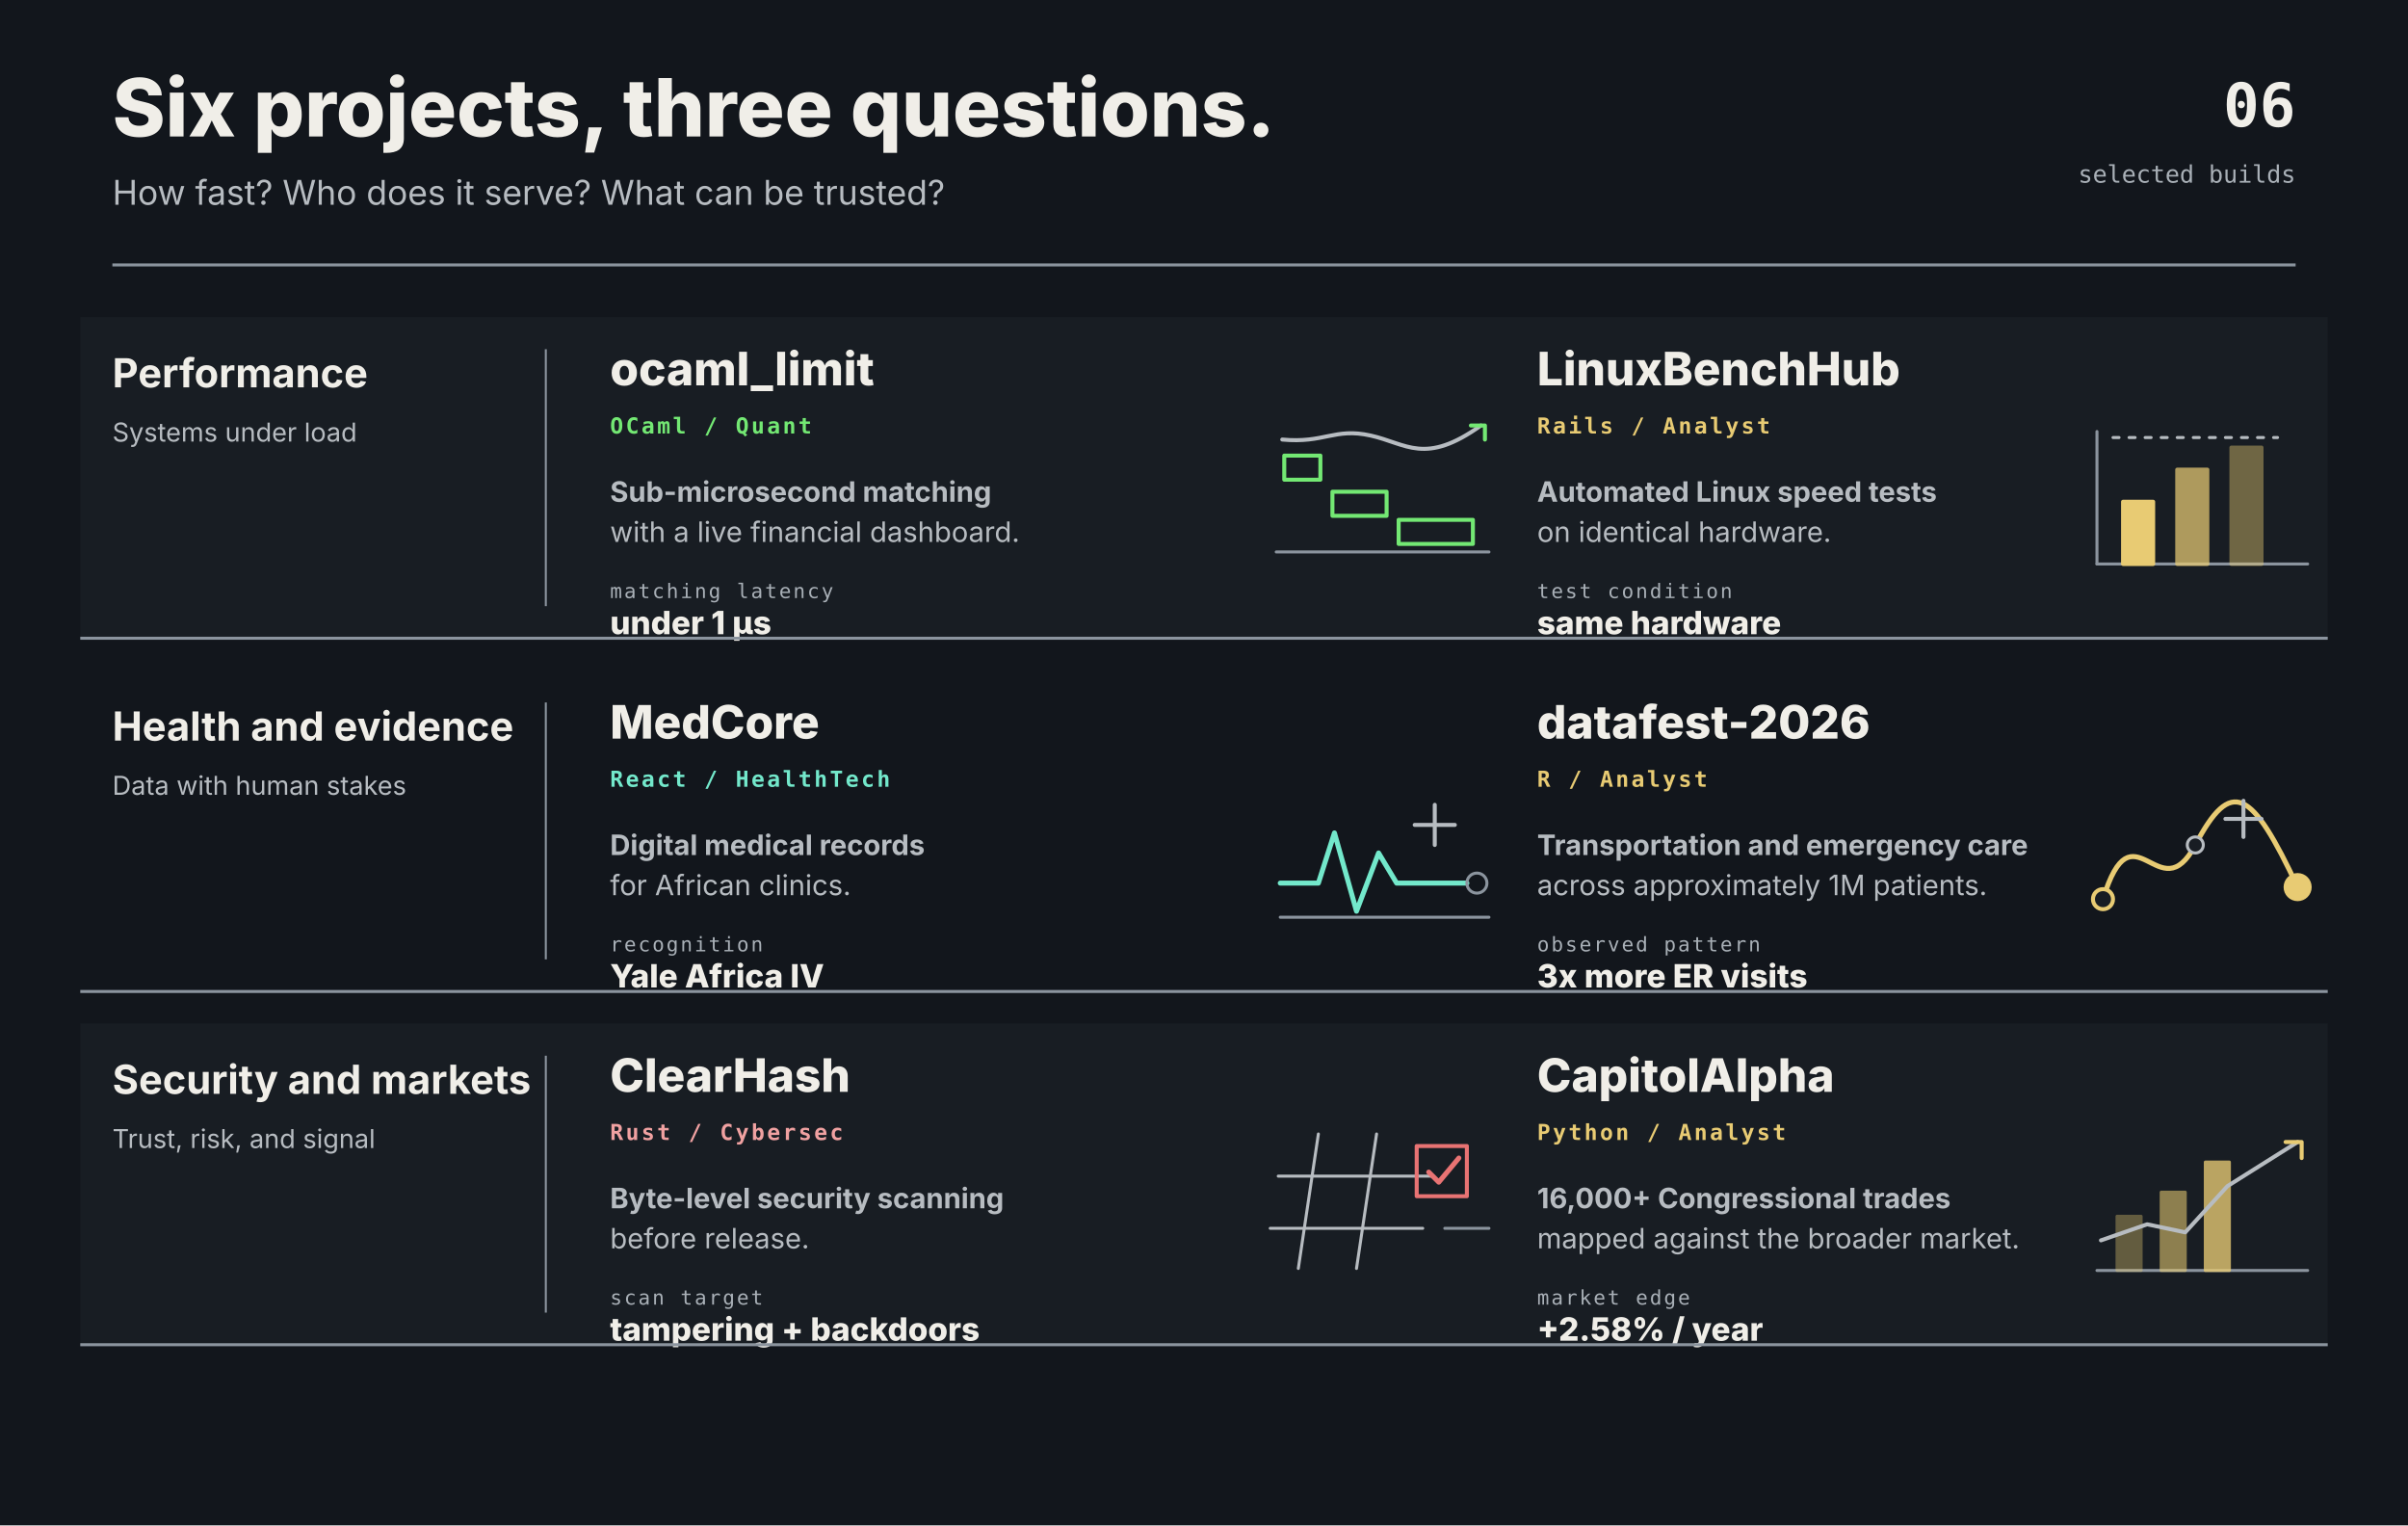
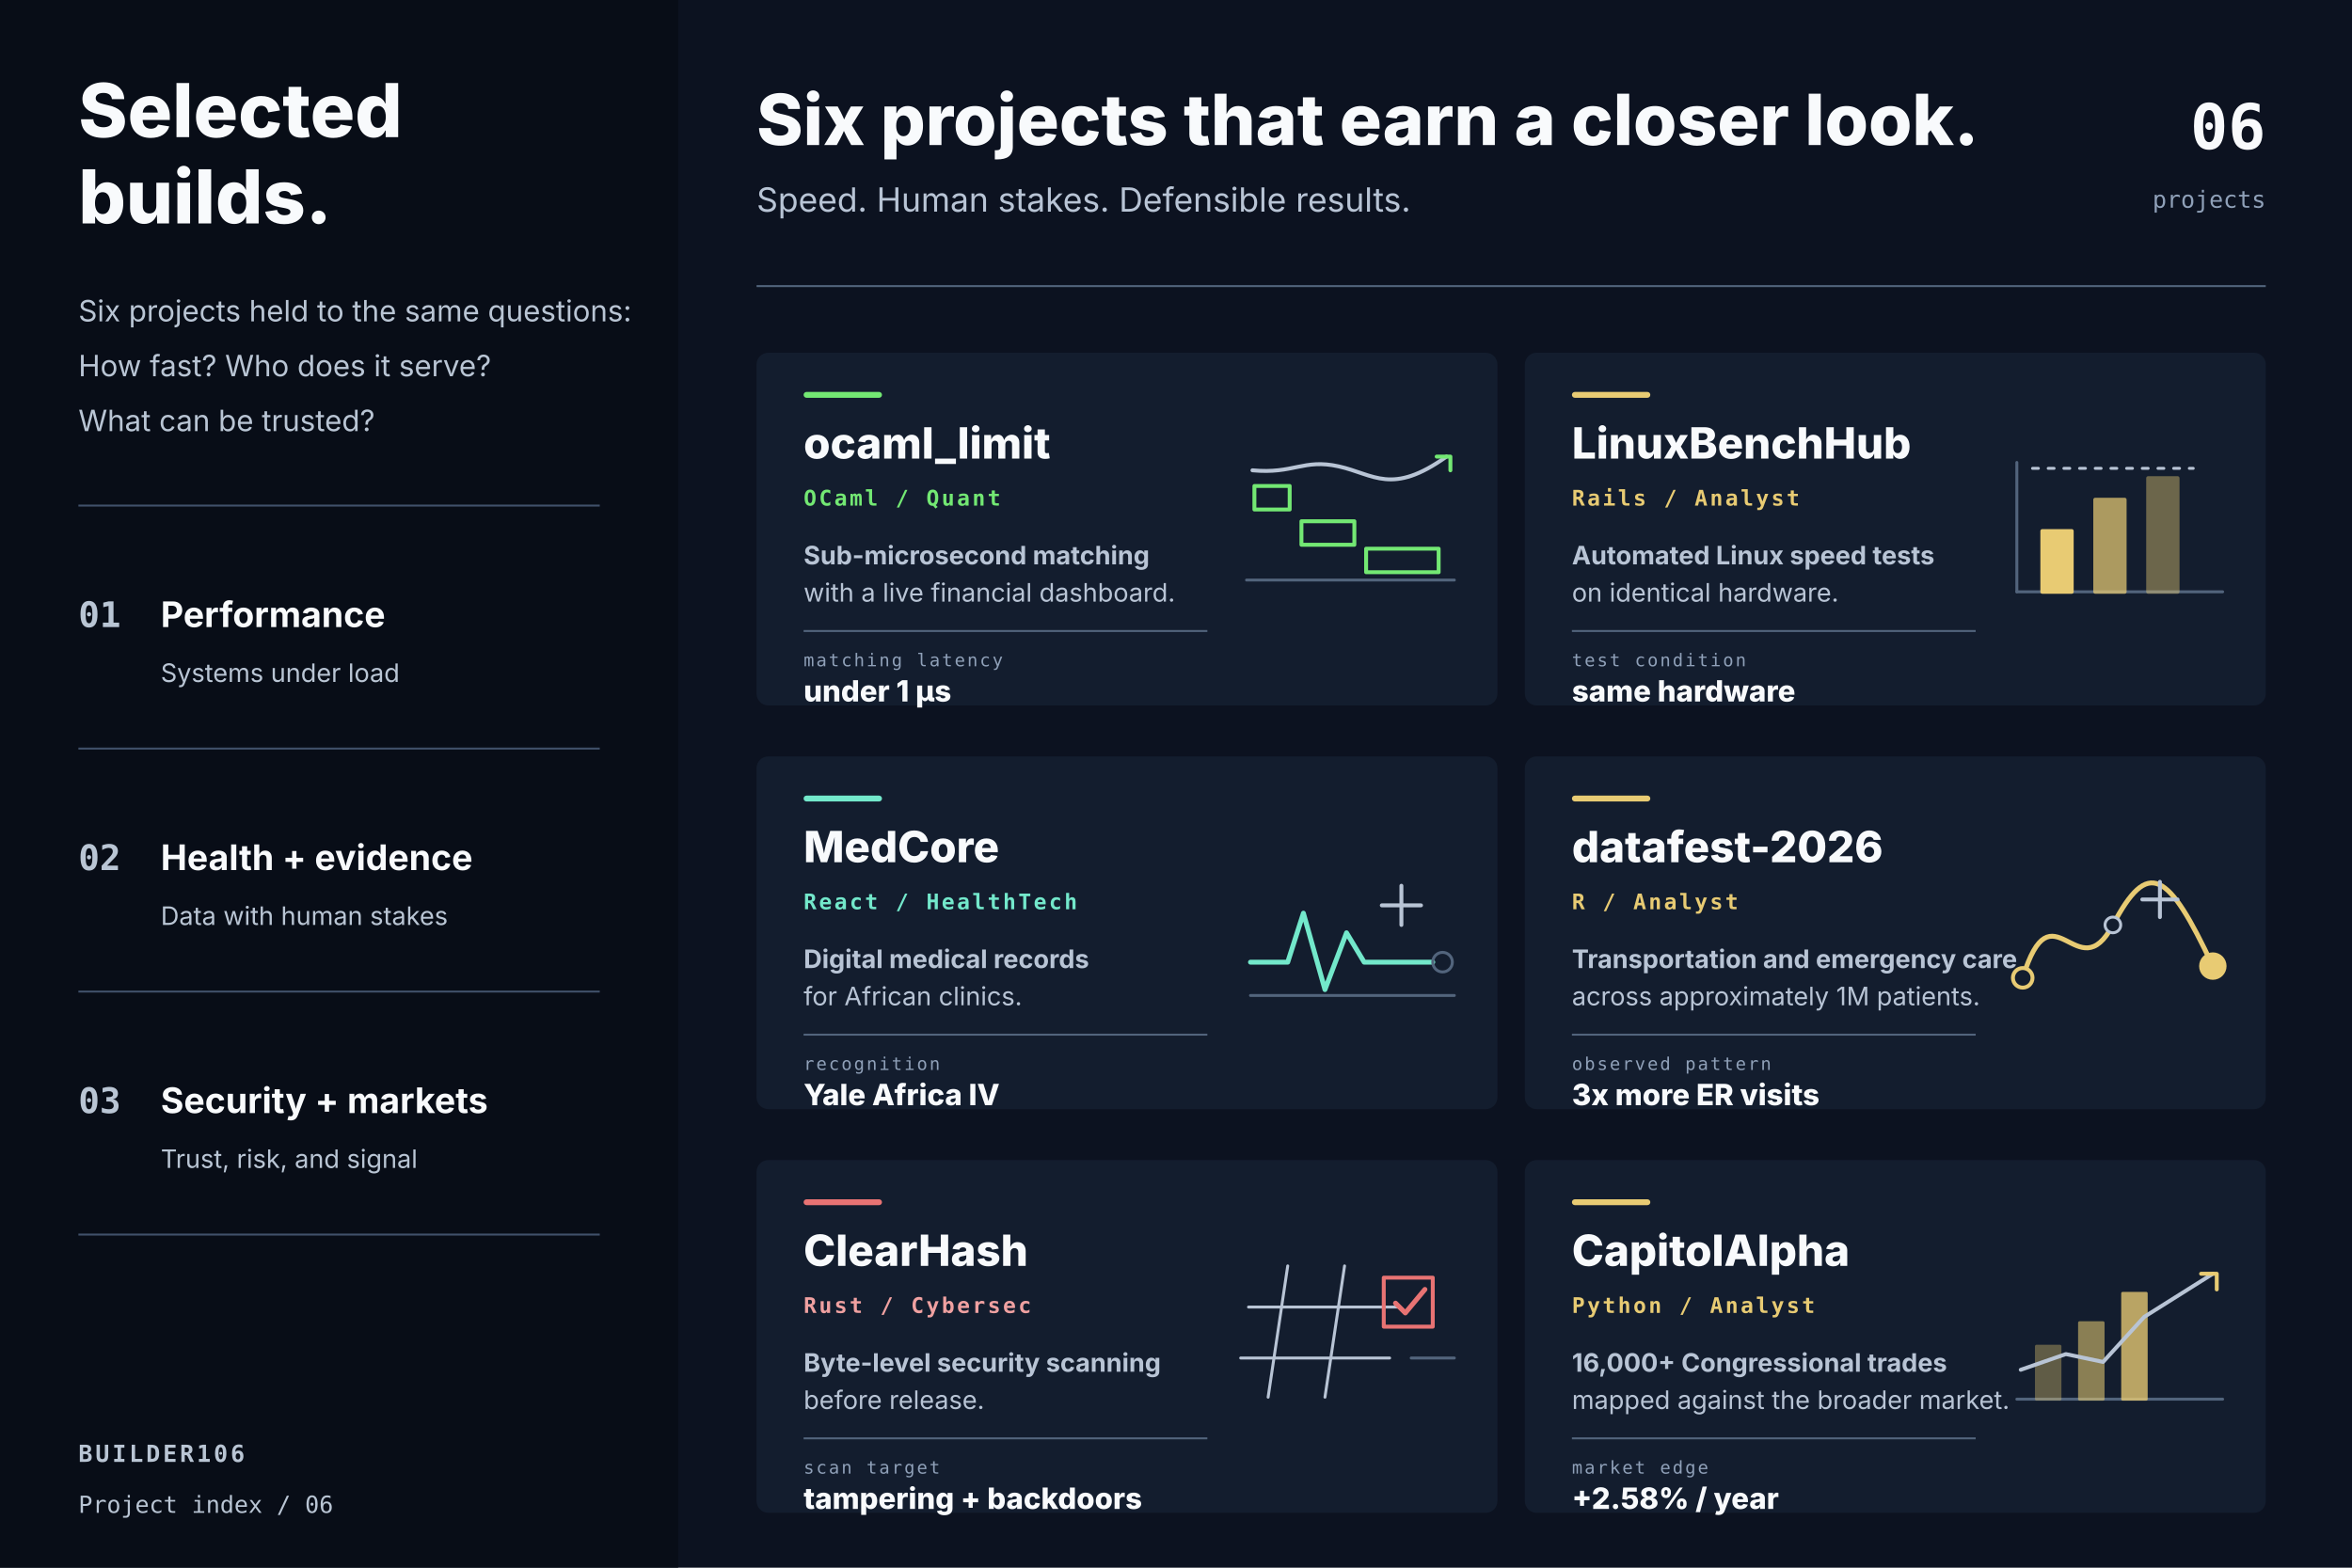
- <svg xmlns="http://www.w3.org/2000/svg" width="1200" height="760" viewBox="0 0 1200 760" role="img" aria-label="Six-project index grouped by Performance, Health and evidence, and Security and markets. Project index showing ocaml_limit as an OCaml quantitative system with sub-microsecond matching and a live financial dashboard. Project index showing LinuxBenchHub as a Rails analyst system that compares Linux performance with automated speed tests on identical hardware. Project index showing MedCore as a React health technology system for digital medical records in African clinics and a Yale Africa Innovation Symposium IV winner. Project index showing datafest-2026 as an R healthcare study of approximately 1 million patients that found unreliable transportation leads to three times more emergency room visits. Project index showing ClearHash as a Rust security scanner that inspects software byte by byte for tampering and malicious backdoors before release. Project index showing CapitolAlpha as a Python financial investigation of more than 16,000 Congressional stock trades, with a 2.58 percent annual market edge.">
-   <g data-bg="#12161c">
-     <rect width="1200" height="760" fill="#12161c" />
-     <text x="56" y="68" font-family="-apple-system, BlinkMacSystemFont, Inter, system-ui, sans-serif" font-size="40" font-weight="800" fill="#f0eee8" text-anchor="start">Six projects, three questions.</text>
-     <text x="56" y="102" font-family="-apple-system, BlinkMacSystemFont, Inter, system-ui, sans-serif" font-size="17" font-weight="400" fill="#b7bcc1" text-anchor="start">How fast? Who does it serve? What can be trusted?</text>
-     <text x="1144" y="63" font-family="ui-monospace, SFMono-Regular, Menlo, monospace" font-size="30" font-weight="800" fill="#f0eee8" text-anchor="end">06</text>
-     <text x="1144" y="91" font-family="ui-monospace, SFMono-Regular, Menlo, monospace" font-size="12" font-weight="400" fill="#a9b0b7" text-anchor="end">selected builds</text>
-     <line x1="56" y1="132" x2="1144" y2="132" stroke="#8b949e" stroke-width="1.5" />
-     <g data-bg="#181d23">
-       <rect x="40" y="158" width="1120" height="160" fill="#181d23" />
-       <text x="56" y="193" font-family="-apple-system, BlinkMacSystemFont, Inter, system-ui, sans-serif" font-size="20" font-weight="750" fill="#f0eee8" text-anchor="start">Performance</text>
-       <text x="56" y="220" font-family="-apple-system, BlinkMacSystemFont, Inter, system-ui, sans-serif" font-size="13" font-weight="400" fill="#b7bcc1" text-anchor="start">Systems under load</text>
-       <line x1="272" y1="174" x2="272" y2="302" stroke="#8b949e" stroke-width="1" />
-       <text x="304" y="192" font-family="-apple-system, BlinkMacSystemFont, Inter, system-ui, sans-serif" font-size="23" font-weight="800" fill="#f0eee8" text-anchor="start">ocaml_limit</text>
-       <text x="304" y="216" font-family="ui-monospace, SFMono-Regular, Menlo, monospace" font-size="11" font-weight="700" fill="#73e873" text-anchor="start" letter-spacing="1.2">OCaml / Quant</text>
-       <text x="304" y="250" font-family="-apple-system, BlinkMacSystemFont, Inter, system-ui, sans-serif" font-size="14" font-weight="650" fill="#b7bcc1" text-anchor="start">Sub-microsecond matching</text>
-       <text x="304" y="270" font-family="-apple-system, BlinkMacSystemFont, Inter, system-ui, sans-serif" font-size="14" font-weight="400" fill="#b7bcc1" text-anchor="start">with a live financial dashboard.</text>
-       <text x="304" y="298" font-family="ui-monospace, SFMono-Regular, Menlo, monospace" font-size="10" font-weight="400" fill="#a9b0b7" text-anchor="start" letter-spacing="1">matching latency</text>
-       <text x="304" y="316" font-family="-apple-system, BlinkMacSystemFont, Inter, system-ui, sans-serif" font-size="16" font-weight="800" fill="#f0eee8" text-anchor="start">under 1 µs</text>
-       <g transform="translate(632 203)" fill="none" stroke-linecap="round" stroke-linejoin="round">
-         <line x1="4" y1="72" x2="110" y2="72" stroke="#8b949e" stroke-width="1.5" />
+ <svg xmlns="http://www.w3.org/2000/svg" width="1200" height="800" viewBox="0 0 1200 800" role="img" aria-label="Six-project editorial index focused on performance, health and evidence, and security and markets. Project index showing ocaml_limit as an OCaml quantitative system with sub-microsecond matching and a live financial dashboard. Project index showing LinuxBenchHub as a Rails analyst system that compares Linux performance with automated speed tests on identical hardware. Project index showing MedCore as a React health technology system for digital medical records in African clinics and a Yale Africa Innovation Symposium IV winner. Project index showing datafest-2026 as an R healthcare study of approximately 1 million patients that found unreliable transportation leads to three times more emergency room visits. Project index showing ClearHash as a Rust security scanner that inspects software byte by byte for tampering and malicious backdoors before release. Project index showing CapitolAlpha as a Python financial investigation of more than 16,000 Congressional stock trades, with a 2.58 percent annual market edge.">
+   <g data-bg="#0c1220">
+     <rect width="1200" height="800" fill="#0c1220" />
+     <g data-bg="#080d17">
+       <rect width="346" height="800" fill="#080d17" />
+       <text x="40" y="70" font-family="-apple-system, BlinkMacSystemFont, Inter, system-ui, sans-serif" font-size="38" font-weight="800" fill="#f8fafc" text-anchor="start">Selected</text>
+       <text x="40" y="114" font-family="-apple-system, BlinkMacSystemFont, Inter, system-ui, sans-serif" font-size="38" font-weight="800" fill="#f8fafc" text-anchor="start">builds.</text>
+       <text x="40" y="164" font-family="-apple-system, BlinkMacSystemFont, Inter, system-ui, sans-serif" font-size="15" font-weight="400" fill="#b9c5d4" text-anchor="start">Six projects held to the same questions:</text>
+       <text x="40" y="192" font-family="-apple-system, BlinkMacSystemFont, Inter, system-ui, sans-serif" font-size="15" font-weight="400" fill="#b9c5d4" text-anchor="start">How fast? Who does it serve?</text>
+       <text x="40" y="220" font-family="-apple-system, BlinkMacSystemFont, Inter, system-ui, sans-serif" font-size="15" font-weight="400" fill="#b9c5d4" text-anchor="start">What can be trusted?</text>
+       <line x1="40" y1="258" x2="306" y2="258" stroke="#40506a" stroke-width="1" />
+       <text x="40" y="320" font-family="ui-monospace, SFMono-Regular, Menlo, monospace" font-size="18" font-weight="700" fill="#b9c5d4" text-anchor="start">01</text>
+       <text x="82" y="320" font-family="-apple-system, BlinkMacSystemFont, Inter, system-ui, sans-serif" font-size="18" font-weight="750" fill="#f8fafc" text-anchor="start">Performance</text>
+       <text x="82" y="348" font-family="-apple-system, BlinkMacSystemFont, Inter, system-ui, sans-serif" font-size="13" font-weight="400" fill="#b9c5d4" text-anchor="start">Systems under load</text>
+       <line x1="40" y1="382" x2="306" y2="382" stroke="#40506a" stroke-width="1" />
+       <text x="40" y="444" font-family="ui-monospace, SFMono-Regular, Menlo, monospace" font-size="18" font-weight="700" fill="#b9c5d4" text-anchor="start">02</text>
+       <text x="82" y="444" font-family="-apple-system, BlinkMacSystemFont, Inter, system-ui, sans-serif" font-size="18" font-weight="750" fill="#f8fafc" text-anchor="start">Health + evidence</text>
+       <text x="82" y="472" font-family="-apple-system, BlinkMacSystemFont, Inter, system-ui, sans-serif" font-size="13" font-weight="400" fill="#b9c5d4" text-anchor="start">Data with human stakes</text>
+       <line x1="40" y1="506" x2="306" y2="506" stroke="#40506a" stroke-width="1" />
+       <text x="40" y="568" font-family="ui-monospace, SFMono-Regular, Menlo, monospace" font-size="18" font-weight="700" fill="#b9c5d4" text-anchor="start">03</text>
+       <text x="82" y="568" font-family="-apple-system, BlinkMacSystemFont, Inter, system-ui, sans-serif" font-size="18" font-weight="750" fill="#f8fafc" text-anchor="start">Security + markets</text>
+       <text x="82" y="596" font-family="-apple-system, BlinkMacSystemFont, Inter, system-ui, sans-serif" font-size="13" font-weight="400" fill="#b9c5d4" text-anchor="start">Trust, risk, and signal</text>
+       <line x1="40" y1="630" x2="306" y2="630" stroke="#40506a" stroke-width="1" />
+       <text x="40" y="746" font-family="ui-monospace, SFMono-Regular, Menlo, monospace" font-size="12" font-weight="700" fill="#b9c5d4" text-anchor="start" letter-spacing="1.4">BUILDER106</text>
+       <text x="40" y="772" font-family="ui-monospace, SFMono-Regular, Menlo, monospace" font-size="12" font-weight="400" fill="#b9c5d4" text-anchor="start">Project index / 06</text>
+     </g>
+     <text x="386" y="74" font-family="-apple-system, BlinkMacSystemFont, Inter, system-ui, sans-serif" font-size="36" font-weight="800" fill="#f8fafc" text-anchor="start">Six projects that earn a closer look.</text>
+     <text x="386" y="108" font-family="-apple-system, BlinkMacSystemFont, Inter, system-ui, sans-serif" font-size="17" font-weight="400" fill="#b8c4d5" text-anchor="start">Speed. Human stakes. Defensible results.</text>
+     <text x="1156" y="76" font-family="ui-monospace, SFMono-Regular, Menlo, monospace" font-size="32" font-weight="800" fill="#f8fafc" text-anchor="end">06</text>
+     <text x="1156" y="106" font-family="ui-monospace, SFMono-Regular, Menlo, monospace" font-size="12" font-weight="400" fill="#8fa0b8" text-anchor="end">projects</text>
+     <line x1="386" y1="146" x2="1156" y2="146" stroke="#52647c" stroke-width="1" />
+     <g data-bg="#131d2e">
+       <rect x="386" y="180" width="378" height="180" rx="6" fill="#131d2e" />
+       <rect x="410" y="200" width="40" height="3" rx="1.5" fill="#73e873" />
+       <text x="410" y="234" font-family="-apple-system, BlinkMacSystemFont, Inter, system-ui, sans-serif" font-size="22" font-weight="800" fill="#f8fafc" text-anchor="start">ocaml_limit</text>
+       <text x="410" y="258" font-family="ui-monospace, SFMono-Regular, Menlo, monospace" font-size="11" font-weight="700" fill="#73e873" text-anchor="start" letter-spacing="1.2">OCaml / Quant</text>
+       <text x="410" y="288" font-family="-apple-system, BlinkMacSystemFont, Inter, system-ui, sans-serif" font-size="13" font-weight="650" fill="#b8c4d5" text-anchor="start">Sub-microsecond matching</text>
+       <text x="410" y="307" font-family="-apple-system, BlinkMacSystemFont, Inter, system-ui, sans-serif" font-size="13" font-weight="400" fill="#b8c4d5" text-anchor="start">with a live financial dashboard.</text>
+       <line x1="410" y1="322" x2="616" y2="322" stroke="#52647c" stroke-width="1" />
+       <text x="410" y="340" font-family="ui-monospace, SFMono-Regular, Menlo, monospace" font-size="9" font-weight="400" fill="#8fa0b8" text-anchor="start" letter-spacing="1">matching latency</text>
+       <text x="410" y="358" font-family="-apple-system, BlinkMacSystemFont, Inter, system-ui, sans-serif" font-size="15" font-weight="800" fill="#f8fafc" text-anchor="start">under 1 µs</text>
+       <g transform="translate(632 224)" fill="none" stroke-linecap="round" stroke-linejoin="round">
+         <line x1="4" y1="72" x2="110" y2="72" stroke="#52647c" stroke-width="1.5" />
        <rect x="8" y="24" width="18" height="12" stroke="#73e873" stroke-width="2" />
        <rect x="32" y="42" width="27" height="12" stroke="#73e873" stroke-width="2" />
        <rect x="65" y="56" width="37" height="12" stroke="#73e873" stroke-width="2" />
-         <path d="M7 16 C28 18 33 10 51 14 S78 29 106 9" stroke="#b7bcc1" stroke-width="2" />
+         <path d="M7 16 C28 18 33 10 51 14 S78 29 106 9" stroke="#b8c4d5" stroke-width="2" />
        <path d="M101 9h7v7" stroke="#73e873" stroke-width="2" />
      </g>
-       <text x="766" y="192" font-family="-apple-system, BlinkMacSystemFont, Inter, system-ui, sans-serif" font-size="23" font-weight="800" fill="#f0eee8" text-anchor="start">LinuxBenchHub</text>
-       <text x="766" y="216" font-family="ui-monospace, SFMono-Regular, Menlo, monospace" font-size="11" font-weight="700" fill="#e8cb73" text-anchor="start" letter-spacing="1.2">Rails / Analyst</text>
-       <text x="766" y="250" font-family="-apple-system, BlinkMacSystemFont, Inter, system-ui, sans-serif" font-size="14" font-weight="650" fill="#b7bcc1" text-anchor="start">Automated Linux speed tests</text>
-       <text x="766" y="270" font-family="-apple-system, BlinkMacSystemFont, Inter, system-ui, sans-serif" font-size="14" font-weight="400" fill="#b7bcc1" text-anchor="start">on identical hardware.</text>
-       <text x="766" y="298" font-family="ui-monospace, SFMono-Regular, Menlo, monospace" font-size="10" font-weight="400" fill="#a9b0b7" text-anchor="start" letter-spacing="1">test condition</text>
-       <text x="766" y="316" font-family="-apple-system, BlinkMacSystemFont, Inter, system-ui, sans-serif" font-size="16" font-weight="800" fill="#f0eee8" text-anchor="start">same hardware</text>
-       <g transform="translate(1040 203)" fill="none" stroke-linecap="round" stroke-linejoin="round">
-         <line x1="5" y1="78" x2="110" y2="78" stroke="#8b949e" stroke-width="1.5" />
-         <line x1="5" y1="12" x2="5" y2="78" stroke="#8b949e" stroke-width="1.5" />
+     </g>
+     <g data-bg="#131d2e">
+       <rect x="778" y="180" width="378" height="180" rx="6" fill="#131d2e" />
+       <rect x="802" y="200" width="40" height="3" rx="1.5" fill="#e8cb73" />
+       <text x="802" y="234" font-family="-apple-system, BlinkMacSystemFont, Inter, system-ui, sans-serif" font-size="22" font-weight="800" fill="#f8fafc" text-anchor="start">LinuxBenchHub</text>
+       <text x="802" y="258" font-family="ui-monospace, SFMono-Regular, Menlo, monospace" font-size="11" font-weight="700" fill="#e8cb73" text-anchor="start" letter-spacing="1.2">Rails / Analyst</text>
+       <text x="802" y="288" font-family="-apple-system, BlinkMacSystemFont, Inter, system-ui, sans-serif" font-size="13" font-weight="650" fill="#b8c4d5" text-anchor="start">Automated Linux speed tests</text>
+       <text x="802" y="307" font-family="-apple-system, BlinkMacSystemFont, Inter, system-ui, sans-serif" font-size="13" font-weight="400" fill="#b8c4d5" text-anchor="start">on identical hardware.</text>
+       <line x1="802" y1="322" x2="1008" y2="322" stroke="#52647c" stroke-width="1" />
+       <text x="802" y="340" font-family="ui-monospace, SFMono-Regular, Menlo, monospace" font-size="9" font-weight="400" fill="#8fa0b8" text-anchor="start" letter-spacing="1">test condition</text>
+       <text x="802" y="358" font-family="-apple-system, BlinkMacSystemFont, Inter, system-ui, sans-serif" font-size="15" font-weight="800" fill="#f8fafc" text-anchor="start">same hardware</text>
+       <g transform="translate(1024 224)" fill="none" stroke-linecap="round" stroke-linejoin="round">
+         <line x1="5" y1="78" x2="110" y2="78" stroke="#52647c" stroke-width="1.5" />
+         <line x1="5" y1="12" x2="5" y2="78" stroke="#52647c" stroke-width="1.5" />
        <rect x="18" y="47" width="15" height="31" fill="#e8cb73" stroke="#e8cb73" stroke-width="2" />
        <rect x="45" y="31" width="15" height="47" fill="#e8cb73" opacity="0.72" stroke="#e8cb73" stroke-width="2" />
        <rect x="72" y="20" width="15" height="58" fill="#e8cb73" opacity="0.42" stroke="#e8cb73" stroke-width="2" />
-         <path d="M13 15h82" stroke="#b7bcc1" stroke-width="1.5" stroke-dasharray="3 5" />
+         <path d="M13 15h82" stroke="#b8c4d5" stroke-width="1.5" stroke-dasharray="3 5" />
      </g>
    </g>
-     <line x1="40" y1="318" x2="1160" y2="318" stroke="#8b949e" stroke-width="1.5" />
-     <g data-bg="#12161c">
-       <rect x="40" y="334" width="1120" height="160" fill="#12161c" />
-       <text x="56" y="369" font-family="-apple-system, BlinkMacSystemFont, Inter, system-ui, sans-serif" font-size="20" font-weight="750" fill="#f0eee8" text-anchor="start">Health and evidence</text>
-       <text x="56" y="396" font-family="-apple-system, BlinkMacSystemFont, Inter, system-ui, sans-serif" font-size="13" font-weight="400" fill="#b7bcc1" text-anchor="start">Data with human stakes</text>
-       <line x1="272" y1="350" x2="272" y2="478" stroke="#8b949e" stroke-width="1" />
-       <text x="304" y="368" font-family="-apple-system, BlinkMacSystemFont, Inter, system-ui, sans-serif" font-size="23" font-weight="800" fill="#f0eee8" text-anchor="start">MedCore</text>
-       <text x="304" y="392" font-family="ui-monospace, SFMono-Regular, Menlo, monospace" font-size="11" font-weight="700" fill="#73e8cb" text-anchor="start" letter-spacing="1.2">React / HealthTech</text>
-       <text x="304" y="426" font-family="-apple-system, BlinkMacSystemFont, Inter, system-ui, sans-serif" font-size="14" font-weight="650" fill="#b7bcc1" text-anchor="start">Digital medical records</text>
-       <text x="304" y="446" font-family="-apple-system, BlinkMacSystemFont, Inter, system-ui, sans-serif" font-size="14" font-weight="400" fill="#b7bcc1" text-anchor="start">for African clinics.</text>
-       <text x="304" y="474" font-family="ui-monospace, SFMono-Regular, Menlo, monospace" font-size="10" font-weight="400" fill="#a9b0b7" text-anchor="start" letter-spacing="1">recognition</text>
-       <text x="304" y="492" font-family="-apple-system, BlinkMacSystemFont, Inter, system-ui, sans-serif" font-size="16" font-weight="800" fill="#f0eee8" text-anchor="start">Yale Africa IV</text>
-       <g transform="translate(632 379)" fill="none" stroke-linecap="round" stroke-linejoin="round">
+     <g data-bg="#131d2e">
+       <rect x="386" y="386" width="378" height="180" rx="6" fill="#131d2e" />
+       <rect x="410" y="406" width="40" height="3" rx="1.5" fill="#73e8cb" />
+       <text x="410" y="440" font-family="-apple-system, BlinkMacSystemFont, Inter, system-ui, sans-serif" font-size="22" font-weight="800" fill="#f8fafc" text-anchor="start">MedCore</text>
+       <text x="410" y="464" font-family="ui-monospace, SFMono-Regular, Menlo, monospace" font-size="11" font-weight="700" fill="#73e8cb" text-anchor="start" letter-spacing="1.2">React / HealthTech</text>
+       <text x="410" y="494" font-family="-apple-system, BlinkMacSystemFont, Inter, system-ui, sans-serif" font-size="13" font-weight="650" fill="#b8c4d5" text-anchor="start">Digital medical records</text>
+       <text x="410" y="513" font-family="-apple-system, BlinkMacSystemFont, Inter, system-ui, sans-serif" font-size="13" font-weight="400" fill="#b8c4d5" text-anchor="start">for African clinics.</text>
+       <line x1="410" y1="528" x2="616" y2="528" stroke="#52647c" stroke-width="1" />
+       <text x="410" y="546" font-family="ui-monospace, SFMono-Regular, Menlo, monospace" font-size="9" font-weight="400" fill="#8fa0b8" text-anchor="start" letter-spacing="1">recognition</text>
+       <text x="410" y="564" font-family="-apple-system, BlinkMacSystemFont, Inter, system-ui, sans-serif" font-size="15" font-weight="800" fill="#f8fafc" text-anchor="start">Yale Africa IV</text>
+       <g transform="translate(632 430)" fill="none" stroke-linecap="round" stroke-linejoin="round">
        <path d="M6 61h19l8-25 11 39 11-29 9 15h35" stroke="#73e8cb" stroke-width="2.5" />
-         <path d="M83 22v20M73 32h20" stroke="#b7bcc1" stroke-width="2" />
-         <circle cx="104" cy="61" r="5" stroke="#8b949e" stroke-width="1.5" />
-         <line x1="6" y1="78" x2="110" y2="78" stroke="#8b949e" stroke-width="1.5" />
-       </g>
-       <text x="766" y="368" font-family="-apple-system, BlinkMacSystemFont, Inter, system-ui, sans-serif" font-size="23" font-weight="800" fill="#f0eee8" text-anchor="start">datafest-2026</text>
-       <text x="766" y="392" font-family="ui-monospace, SFMono-Regular, Menlo, monospace" font-size="11" font-weight="700" fill="#e8cb73" text-anchor="start" letter-spacing="1.2">R / Analyst</text>
-       <text x="766" y="426" font-family="-apple-system, BlinkMacSystemFont, Inter, system-ui, sans-serif" font-size="14" font-weight="650" fill="#b7bcc1" text-anchor="start">Transportation and emergency care</text>
-       <text x="766" y="446" font-family="-apple-system, BlinkMacSystemFont, Inter, system-ui, sans-serif" font-size="14" font-weight="400" fill="#b7bcc1" text-anchor="start">across approximately 1M patients.</text>
-       <text x="766" y="474" font-family="ui-monospace, SFMono-Regular, Menlo, monospace" font-size="10" font-weight="400" fill="#a9b0b7" text-anchor="start" letter-spacing="1">observed pattern</text>
-       <text x="766" y="492" font-family="-apple-system, BlinkMacSystemFont, Inter, system-ui, sans-serif" font-size="16" font-weight="800" fill="#f0eee8" text-anchor="start">3x more ER visits</text>
-       <g transform="translate(1040 379)" fill="none" stroke-linecap="round" stroke-linejoin="round">
-         <path d="M8 69 C23 20 36 76 54 42 S82 14 105 63" stroke="#e8cb73" stroke-width="2.5" />
-         <circle cx="8" cy="69" r="5" fill="#181d23" stroke="#e8cb73" stroke-width="2" />
-         <circle cx="54" cy="42" r="4" fill="#181d23" stroke="#b7bcc1" stroke-width="1.5" />
-         <circle cx="105" cy="63" r="6" fill="#e8cb73" stroke="#e8cb73" stroke-width="2" />
-         <path d="M78 20v18M69 29h18" stroke="#b7bcc1" stroke-width="2" />
+         <path d="M83 22v20M73 32h20" stroke="#b8c4d5" stroke-width="2" />
+         <circle cx="104" cy="61" r="5" stroke="#52647c" stroke-width="1.5" />
+         <line x1="6" y1="78" x2="110" y2="78" stroke="#52647c" stroke-width="1.5" />
      </g>
    </g>
-     <line x1="40" y1="494" x2="1160" y2="494" stroke="#8b949e" stroke-width="1.5" />
-     <g data-bg="#181d23">
-       <rect x="40" y="510" width="1120" height="160" fill="#181d23" />
-       <text x="56" y="545" font-family="-apple-system, BlinkMacSystemFont, Inter, system-ui, sans-serif" font-size="20" font-weight="750" fill="#f0eee8" text-anchor="start">Security and markets</text>
-       <text x="56" y="572" font-family="-apple-system, BlinkMacSystemFont, Inter, system-ui, sans-serif" font-size="13" font-weight="400" fill="#b7bcc1" text-anchor="start">Trust, risk, and signal</text>
-       <line x1="272" y1="526" x2="272" y2="654" stroke="#8b949e" stroke-width="1" />
-       <text x="304" y="544" font-family="-apple-system, BlinkMacSystemFont, Inter, system-ui, sans-serif" font-size="23" font-weight="800" fill="#f0eee8" text-anchor="start">ClearHash</text>
-       <text x="304" y="568" font-family="ui-monospace, SFMono-Regular, Menlo, monospace" font-size="11" font-weight="700" fill="#f0a1a1" text-anchor="start" letter-spacing="1.2">Rust / Cybersec</text>
-       <text x="304" y="602" font-family="-apple-system, BlinkMacSystemFont, Inter, system-ui, sans-serif" font-size="14" font-weight="650" fill="#b7bcc1" text-anchor="start">Byte-level security scanning</text>
-       <text x="304" y="622" font-family="-apple-system, BlinkMacSystemFont, Inter, system-ui, sans-serif" font-size="14" font-weight="400" fill="#b7bcc1" text-anchor="start">before release.</text>
-       <text x="304" y="650" font-family="ui-monospace, SFMono-Regular, Menlo, monospace" font-size="10" font-weight="400" fill="#a9b0b7" text-anchor="start" letter-spacing="1">scan target</text>
-       <text x="304" y="668" font-family="-apple-system, BlinkMacSystemFont, Inter, system-ui, sans-serif" font-size="16" font-weight="800" fill="#f0eee8" text-anchor="start">tampering + backdoors</text>
-       <g transform="translate(632 555)" fill="none" stroke-linecap="round" stroke-linejoin="round">
-         <path d="M25 10L15 77M54 10L44 77M5 31h76M1 57h76" stroke="#b7bcc1" stroke-width="1.5" />
+     <g data-bg="#131d2e">
+       <rect x="778" y="386" width="378" height="180" rx="6" fill="#131d2e" />
+       <rect x="802" y="406" width="40" height="3" rx="1.5" fill="#e8cb73" />
+       <text x="802" y="440" font-family="-apple-system, BlinkMacSystemFont, Inter, system-ui, sans-serif" font-size="22" font-weight="800" fill="#f8fafc" text-anchor="start">datafest-2026</text>
+       <text x="802" y="464" font-family="ui-monospace, SFMono-Regular, Menlo, monospace" font-size="11" font-weight="700" fill="#e8cb73" text-anchor="start" letter-spacing="1.2">R / Analyst</text>
+       <text x="802" y="494" font-family="-apple-system, BlinkMacSystemFont, Inter, system-ui, sans-serif" font-size="13" font-weight="650" fill="#b8c4d5" text-anchor="start">Transportation and emergency care</text>
+       <text x="802" y="513" font-family="-apple-system, BlinkMacSystemFont, Inter, system-ui, sans-serif" font-size="13" font-weight="400" fill="#b8c4d5" text-anchor="start">across approximately 1M patients.</text>
+       <line x1="802" y1="528" x2="1008" y2="528" stroke="#52647c" stroke-width="1" />
+       <text x="802" y="546" font-family="ui-monospace, SFMono-Regular, Menlo, monospace" font-size="9" font-weight="400" fill="#8fa0b8" text-anchor="start" letter-spacing="1">observed pattern</text>
+       <text x="802" y="564" font-family="-apple-system, BlinkMacSystemFont, Inter, system-ui, sans-serif" font-size="15" font-weight="800" fill="#f8fafc" text-anchor="start">3x more ER visits</text>
+       <g transform="translate(1024 430)" fill="none" stroke-linecap="round" stroke-linejoin="round">
+         <path d="M8 69 C23 20 36 76 54 42 S82 14 105 63" stroke="#e8cb73" stroke-width="2.5" />
+         <circle cx="8" cy="69" r="5" fill="#131d2e" stroke="#e8cb73" stroke-width="2" />
+         <circle cx="54" cy="42" r="4" fill="#131d2e" stroke="#b8c4d5" stroke-width="1.5" />
+         <circle cx="105" cy="63" r="6" fill="#e8cb73" stroke="#e8cb73" stroke-width="2" />
+         <path d="M78 20v18M69 29h18" stroke="#b8c4d5" stroke-width="2" />
+       </g>
+     </g>
+     <g data-bg="#131d2e">
+       <rect x="386" y="592" width="378" height="180" rx="6" fill="#131d2e" />
+       <rect x="410" y="612" width="40" height="3" rx="1.5" fill="#e87373" />
+       <text x="410" y="646" font-family="-apple-system, BlinkMacSystemFont, Inter, system-ui, sans-serif" font-size="22" font-weight="800" fill="#f8fafc" text-anchor="start">ClearHash</text>
+       <text x="410" y="670" font-family="ui-monospace, SFMono-Regular, Menlo, monospace" font-size="11" font-weight="700" fill="#f0a1a1" text-anchor="start" letter-spacing="1.2">Rust / Cybersec</text>
+       <text x="410" y="700" font-family="-apple-system, BlinkMacSystemFont, Inter, system-ui, sans-serif" font-size="13" font-weight="650" fill="#b8c4d5" text-anchor="start">Byte-level security scanning</text>
+       <text x="410" y="719" font-family="-apple-system, BlinkMacSystemFont, Inter, system-ui, sans-serif" font-size="13" font-weight="400" fill="#b8c4d5" text-anchor="start">before release.</text>
+       <line x1="410" y1="734" x2="616" y2="734" stroke="#52647c" stroke-width="1" />
+       <text x="410" y="752" font-family="ui-monospace, SFMono-Regular, Menlo, monospace" font-size="9" font-weight="400" fill="#8fa0b8" text-anchor="start" letter-spacing="1">scan target</text>
+       <text x="410" y="770" font-family="-apple-system, BlinkMacSystemFont, Inter, system-ui, sans-serif" font-size="15" font-weight="800" fill="#f8fafc" text-anchor="start">tampering + backdoors</text>
+       <g transform="translate(632 636)" fill="none" stroke-linecap="round" stroke-linejoin="round">
+         <path d="M25 10L15 77M54 10L44 77M5 31h76M1 57h76" stroke="#b8c4d5" stroke-width="1.5" />
        <rect x="74" y="16" width="25" height="25" stroke="#e87373" stroke-width="2" />
        <path d="M80 29l5 5 10-12" stroke="#e87373" stroke-width="2.5" />
-         <line x1="88" y1="57" x2="110" y2="57" stroke="#8b949e" stroke-width="1.5" />
+         <line x1="88" y1="57" x2="110" y2="57" stroke="#52647c" stroke-width="1.5" />
      </g>
-       <text x="766" y="544" font-family="-apple-system, BlinkMacSystemFont, Inter, system-ui, sans-serif" font-size="23" font-weight="800" fill="#f0eee8" text-anchor="start">CapitolAlpha</text>
-       <text x="766" y="568" font-family="ui-monospace, SFMono-Regular, Menlo, monospace" font-size="11" font-weight="700" fill="#e8cb73" text-anchor="start" letter-spacing="1.2">Python / Analyst</text>
-       <text x="766" y="602" font-family="-apple-system, BlinkMacSystemFont, Inter, system-ui, sans-serif" font-size="14" font-weight="650" fill="#b7bcc1" text-anchor="start">16,000+ Congressional trades</text>
-       <text x="766" y="622" font-family="-apple-system, BlinkMacSystemFont, Inter, system-ui, sans-serif" font-size="14" font-weight="400" fill="#b7bcc1" text-anchor="start">mapped against the broader market.</text>
-       <text x="766" y="650" font-family="ui-monospace, SFMono-Regular, Menlo, monospace" font-size="10" font-weight="400" fill="#a9b0b7" text-anchor="start" letter-spacing="1">market edge</text>
-       <text x="766" y="668" font-family="-apple-system, BlinkMacSystemFont, Inter, system-ui, sans-serif" font-size="16" font-weight="800" fill="#f0eee8" text-anchor="start">+2.58% / year</text>
-       <g transform="translate(1040 555)" fill="none" stroke-linecap="round" stroke-linejoin="round">
-         <line x1="5" y1="78" x2="110" y2="78" stroke="#8b949e" stroke-width="1.5" />
+     </g>
+     <g data-bg="#131d2e">
+       <rect x="778" y="592" width="378" height="180" rx="6" fill="#131d2e" />
+       <rect x="802" y="612" width="40" height="3" rx="1.5" fill="#e8cb73" />
+       <text x="802" y="646" font-family="-apple-system, BlinkMacSystemFont, Inter, system-ui, sans-serif" font-size="22" font-weight="800" fill="#f8fafc" text-anchor="start">CapitolAlpha</text>
+       <text x="802" y="670" font-family="ui-monospace, SFMono-Regular, Menlo, monospace" font-size="11" font-weight="700" fill="#e8cb73" text-anchor="start" letter-spacing="1.2">Python / Analyst</text>
+       <text x="802" y="700" font-family="-apple-system, BlinkMacSystemFont, Inter, system-ui, sans-serif" font-size="13" font-weight="650" fill="#b8c4d5" text-anchor="start">16,000+ Congressional trades</text>
+       <text x="802" y="719" font-family="-apple-system, BlinkMacSystemFont, Inter, system-ui, sans-serif" font-size="13" font-weight="400" fill="#b8c4d5" text-anchor="start">mapped against the broader market.</text>
+       <line x1="802" y1="734" x2="1008" y2="734" stroke="#52647c" stroke-width="1" />
+       <text x="802" y="752" font-family="ui-monospace, SFMono-Regular, Menlo, monospace" font-size="9" font-weight="400" fill="#8fa0b8" text-anchor="start" letter-spacing="1">market edge</text>
+       <text x="802" y="770" font-family="-apple-system, BlinkMacSystemFont, Inter, system-ui, sans-serif" font-size="15" font-weight="800" fill="#f8fafc" text-anchor="start">+2.58% / year</text>
+       <g transform="translate(1024 636)" fill="none" stroke-linecap="round" stroke-linejoin="round">
+         <line x1="5" y1="78" x2="110" y2="78" stroke="#52647c" stroke-width="1.5" />
        <rect x="15" y="51" width="12" height="27" fill="#e8cb73" opacity="0.36" stroke="#e8cb73" stroke-width="1.5" />
        <rect x="37" y="39" width="12" height="39" fill="#e8cb73" opacity="0.56" stroke="#e8cb73" stroke-width="1.5" />
        <rect x="59" y="24" width="12" height="54" fill="#e8cb73" opacity="0.78" stroke="#e8cb73" stroke-width="1.5" />
-         <path d="M7 63L30 55 49 59 70 36 105 14" stroke="#b7bcc1" stroke-width="2" />
+         <path d="M7 63L30 55 49 59 70 36 105 14" stroke="#b8c4d5" stroke-width="2" />
        <path d="M99 14h8v8" stroke="#e8cb73" stroke-width="2" />
      </g>
    </g>
-     <line x1="40" y1="670" x2="1160" y2="670" stroke="#8b949e" stroke-width="1.5" />
  </g>
</svg>
